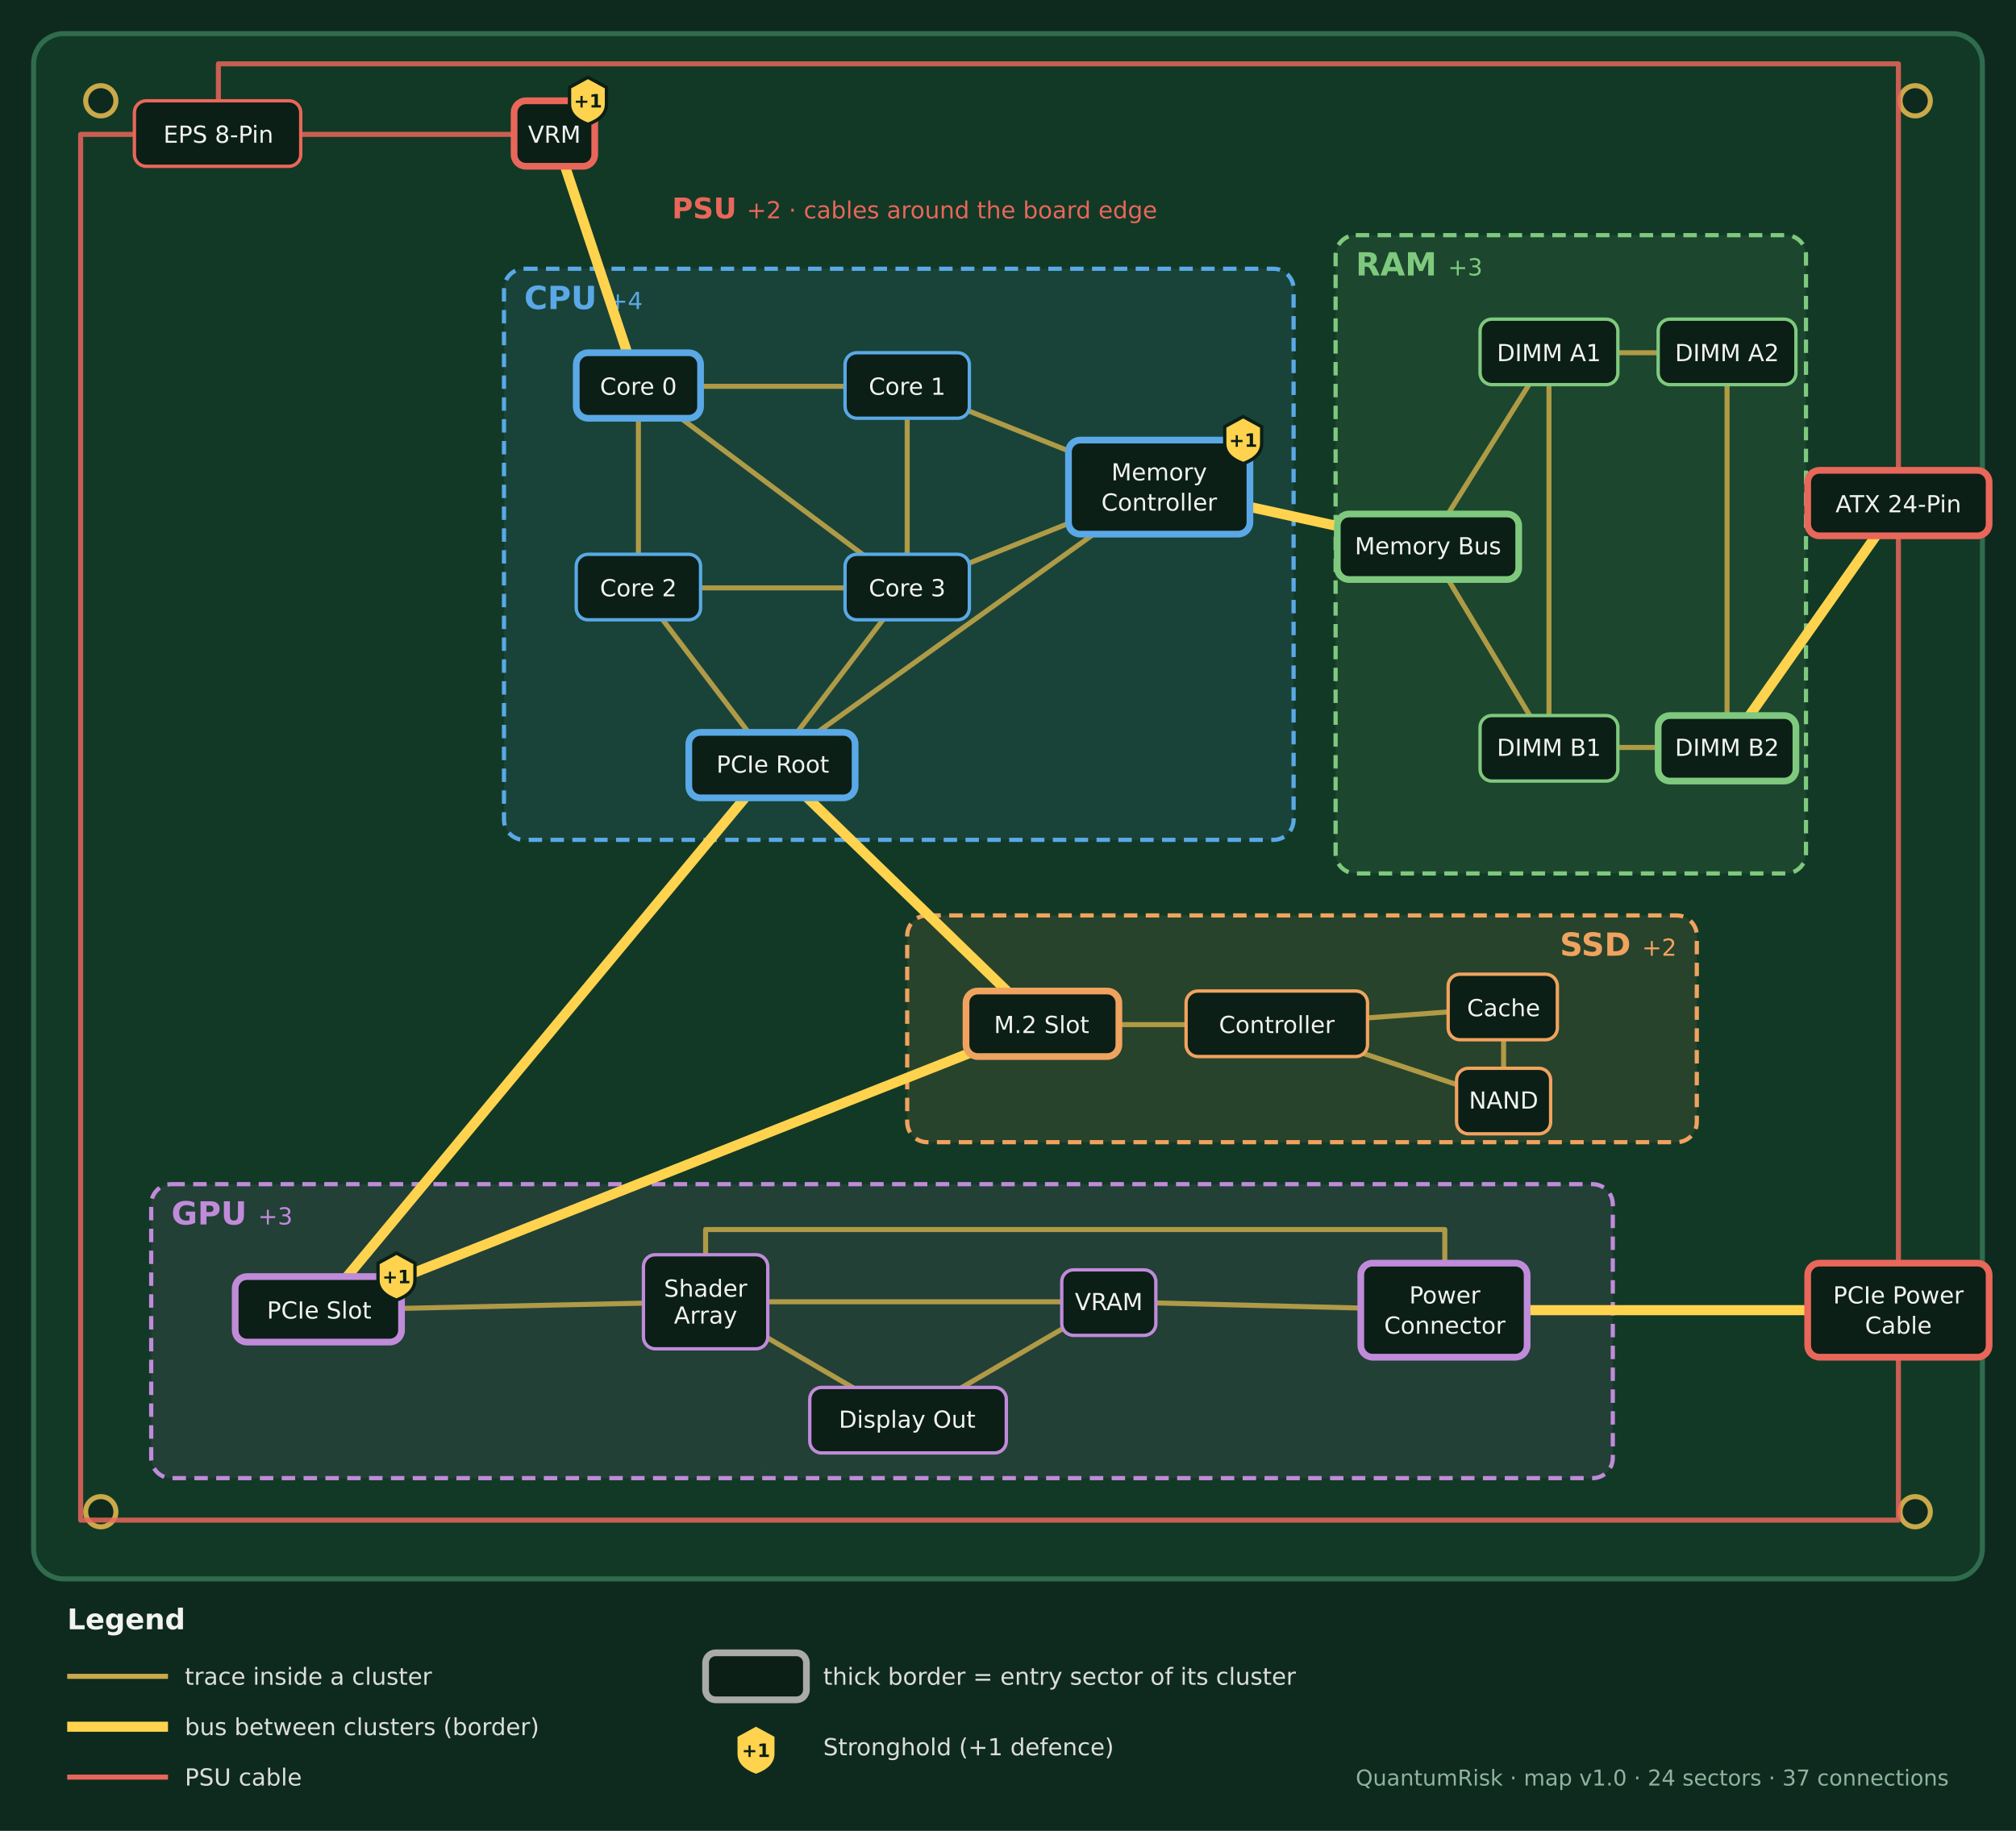
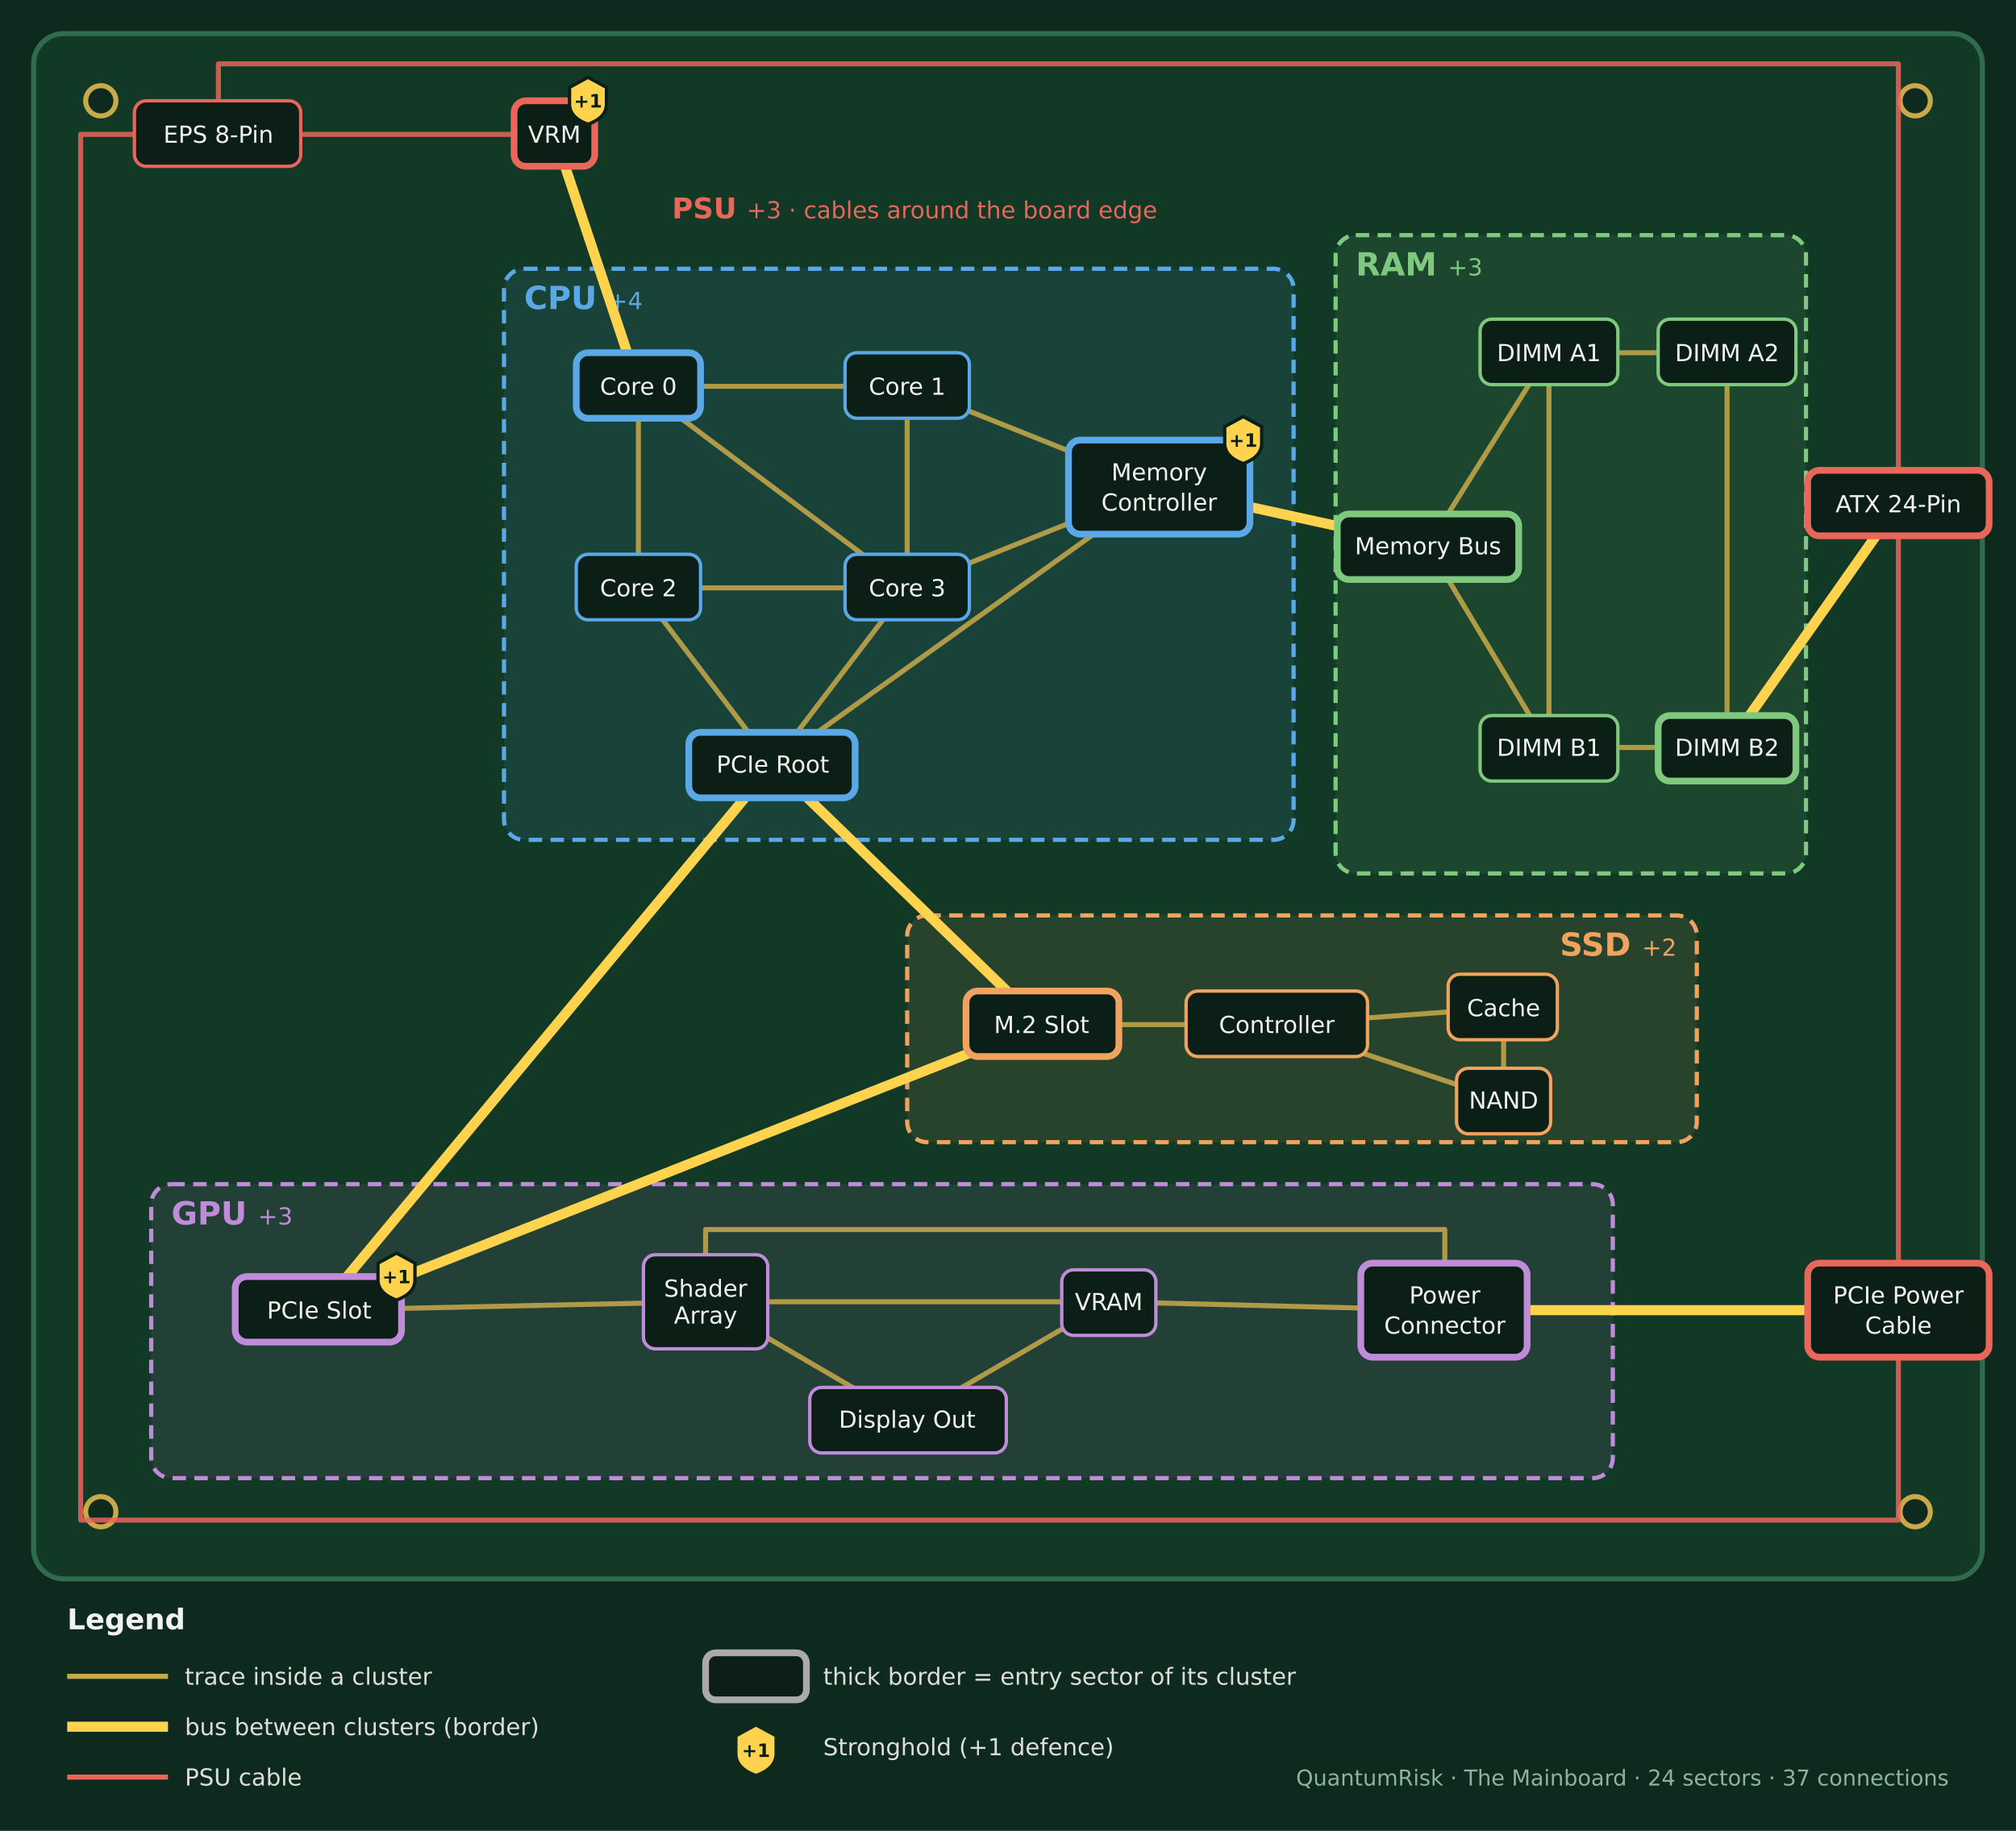
<svg xmlns="http://www.w3.org/2000/svg" viewBox="0 0 1200 1090" width="1200" height="1090" font-family="DejaVu Sans, Arial, sans-serif">
  <rect width="100%" height="100%" fill="#0e2a1f" />
  <rect x="20" y="20" width="1160" height="920" rx="18" fill="#123826" stroke="#2f6b4c" stroke-width="3" />
  <circle cx="60" cy="60" r="9" fill="#0e2a1f" stroke="#c9a94a" stroke-width="3" />
  <circle cx="1140" cy="60" r="9" fill="#0e2a1f" stroke="#c9a94a" stroke-width="3" />
  <circle cx="60" cy="900" r="9" fill="#0e2a1f" stroke="#c9a94a" stroke-width="3" />
  <circle cx="1140" cy="900" r="9" fill="#0e2a1f" stroke="#c9a94a" stroke-width="3" />
  <rect x="300" y="160" width="470" height="340" rx="12" fill="#5aa9e6" fill-opacity="0.10" stroke="#5aa9e6" stroke-width="2.5" stroke-dasharray="8 5" />
  <text x="312" y="184" text-anchor="start" fill="#5aa9e6" font-size="19" font-weight="bold">CPU  <tspan font-size="14" font-weight="normal">+4</tspan>
  </text>
  <rect x="795" y="140" width="280" height="380" rx="12" fill="#7fc97f" fill-opacity="0.10" stroke="#7fc97f" stroke-width="2.5" stroke-dasharray="8 5" />
  <text x="807" y="164" text-anchor="start" fill="#7fc97f" font-size="19" font-weight="bold">RAM  <tspan font-size="14" font-weight="normal">+3</tspan>
  </text>
  <rect x="540" y="545" width="470" height="135" rx="12" fill="#f0a35e" fill-opacity="0.10" stroke="#f0a35e" stroke-width="2.5" stroke-dasharray="8 5" />
  <text x="998" y="569" text-anchor="end" fill="#f0a35e" font-size="19" font-weight="bold">SSD  <tspan font-size="14" font-weight="normal">+2</tspan>
  </text>
  <rect x="90" y="705" width="870" height="175" rx="12" fill="#c08bd9" fill-opacity="0.10" stroke="#c08bd9" stroke-width="2.5" stroke-dasharray="8 5" />
  <text x="102" y="729" text-anchor="start" fill="#c08bd9" font-size="19" font-weight="bold">GPU  <tspan font-size="14" font-weight="normal">+3</tspan>
  </text>
-   <text x="400" y="130" fill="#e8665a" font-size="17" font-weight="bold">PSU  <tspan font-size="14" font-weight="normal">+2 · cables around the board edge</tspan>
+   <text x="400" y="130" fill="#e8665a" font-size="17" font-weight="bold">PSU  <tspan font-size="14" font-weight="normal">+3 · cables around the board edge</tspan>
  </text>
  <polyline points="380,230 540,230" fill="none" stroke="#c9a94a" stroke-width="3" stroke-opacity="0.85" stroke-linejoin="round" />
  <polyline points="380,230 380,350" fill="none" stroke="#c9a94a" stroke-width="3" stroke-opacity="0.85" stroke-linejoin="round" />
  <polyline points="380,230 540,350" fill="none" stroke="#c9a94a" stroke-width="3" stroke-opacity="0.85" stroke-linejoin="round" />
  <polyline points="540,230 540,350" fill="none" stroke="#c9a94a" stroke-width="3" stroke-opacity="0.85" stroke-linejoin="round" />
  <polyline points="380,350 540,350" fill="none" stroke="#c9a94a" stroke-width="3" stroke-opacity="0.85" stroke-linejoin="round" />
  <polyline points="690,290 540,230" fill="none" stroke="#c9a94a" stroke-width="3" stroke-opacity="0.85" stroke-linejoin="round" />
  <polyline points="690,290 540,350" fill="none" stroke="#c9a94a" stroke-width="3" stroke-opacity="0.85" stroke-linejoin="round" />
  <polyline points="460,455 380,350" fill="none" stroke="#c9a94a" stroke-width="3" stroke-opacity="0.85" stroke-linejoin="round" />
  <polyline points="460,455 540,350" fill="none" stroke="#c9a94a" stroke-width="3" stroke-opacity="0.85" stroke-linejoin="round" />
  <polyline points="460,455 690,290" fill="none" stroke="#c9a94a" stroke-width="3" stroke-opacity="0.85" stroke-linejoin="round" />
  <polyline points="850,325 922,210" fill="none" stroke="#c9a94a" stroke-width="3" stroke-opacity="0.85" stroke-linejoin="round" />
  <polyline points="922,210 1028,210" fill="none" stroke="#c9a94a" stroke-width="3" stroke-opacity="0.85" stroke-linejoin="round" />
  <polyline points="1028,210 1028,445" fill="none" stroke="#c9a94a" stroke-width="3" stroke-opacity="0.85" stroke-linejoin="round" />
  <polyline points="1028,445 922,445" fill="none" stroke="#c9a94a" stroke-width="3" stroke-opacity="0.85" stroke-linejoin="round" />
  <polyline points="922,445 850,325" fill="none" stroke="#c9a94a" stroke-width="3" stroke-opacity="0.85" stroke-linejoin="round" />
  <polyline points="922,210 922,445" fill="none" stroke="#c9a94a" stroke-width="3" stroke-opacity="0.85" stroke-linejoin="round" />
  <polyline points="620,610 760,610" fill="none" stroke="#c9a94a" stroke-width="3" stroke-opacity="0.85" stroke-linejoin="round" />
  <polyline points="760,610 895,600" fill="none" stroke="#c9a94a" stroke-width="3" stroke-opacity="0.85" stroke-linejoin="round" />
  <polyline points="760,610 895,655" fill="none" stroke="#c9a94a" stroke-width="3" stroke-opacity="0.85" stroke-linejoin="round" />
  <polyline points="895,600 895,655" fill="none" stroke="#c9a94a" stroke-width="3" stroke-opacity="0.85" stroke-linejoin="round" />
  <polyline points="190,780 420,775" fill="none" stroke="#c9a94a" stroke-width="3" stroke-opacity="0.85" stroke-linejoin="round" />
  <polyline points="860,780 660,775" fill="none" stroke="#c9a94a" stroke-width="3" stroke-opacity="0.85" stroke-linejoin="round" />
  <polyline points="420,755 420,732 860,732 860,760" fill="none" stroke="#c9a94a" stroke-width="3" stroke-opacity="0.85" stroke-linejoin="round" />
  <polyline points="420,775 660,775" fill="none" stroke="#c9a94a" stroke-width="3" stroke-opacity="0.85" stroke-linejoin="round" />
  <polyline points="420,775 540,845" fill="none" stroke="#c9a94a" stroke-width="3" stroke-opacity="0.85" stroke-linejoin="round" />
  <polyline points="660,775 540,845" fill="none" stroke="#c9a94a" stroke-width="3" stroke-opacity="0.85" stroke-linejoin="round" />
  <polyline points="130,80 330,80" fill="none" stroke="#e8665a" stroke-width="3" stroke-opacity="0.85" stroke-linejoin="round" />
  <polyline points="130,80 130,38 1130,38 1130,300" fill="none" stroke="#e8665a" stroke-width="3" stroke-opacity="0.85" stroke-linejoin="round" />
  <polyline points="1130,300 1130,780" fill="none" stroke="#e8665a" stroke-width="3" stroke-opacity="0.85" stroke-linejoin="round" />
  <polyline points="130,80 48,80 48,905 1130,905 1130,780" fill="none" stroke="#e8665a" stroke-width="3" stroke-opacity="0.85" stroke-linejoin="round" />
  <polyline points="330,80 380,230" fill="none" stroke="#ffd34d" stroke-width="6" stroke-linecap="round" />
  <polyline points="690,290 850,325" fill="none" stroke="#ffd34d" stroke-width="6" stroke-linecap="round" />
  <polyline points="460,455 190,780" fill="none" stroke="#ffd34d" stroke-width="6" stroke-linecap="round" />
  <polyline points="460,455 620,610" fill="none" stroke="#ffd34d" stroke-width="6" stroke-linecap="round" />
  <polyline points="190,780 620,610" fill="none" stroke="#ffd34d" stroke-width="6" stroke-linecap="round" />
  <polyline points="1130,300 1028,445" fill="none" stroke="#ffd34d" stroke-width="6" stroke-linecap="round" />
  <polyline points="1130,780 860,780" fill="none" stroke="#ffd34d" stroke-width="6" stroke-linecap="round" />
  <rect x="343" y="210" width="74" height="39" rx="7" fill="#0b1f17" stroke="#5aa9e6" stroke-width="4" />
  <text x="380" y="235" fill="#f2f2f2" font-size="14" text-anchor="middle">Core 0</text>
  <rect x="503" y="210" width="74" height="39" rx="7" fill="#0b1f17" stroke="#5aa9e6" stroke-width="2" />
  <text x="540" y="235" fill="#f2f2f2" font-size="14" text-anchor="middle">Core 1</text>
  <rect x="343" y="330" width="74" height="39" rx="7" fill="#0b1f17" stroke="#5aa9e6" stroke-width="2" />
  <text x="380" y="355" fill="#f2f2f2" font-size="14" text-anchor="middle">Core 2</text>
  <rect x="503" y="330" width="74" height="39" rx="7" fill="#0b1f17" stroke="#5aa9e6" stroke-width="2" />
  <text x="540" y="355" fill="#f2f2f2" font-size="14" text-anchor="middle">Core 3</text>
  <rect x="636" y="262" width="108" height="56" rx="7" fill="#0b1f17" stroke="#5aa9e6" stroke-width="4" />
  <text x="690" y="286" fill="#f2f2f2" font-size="14" text-anchor="middle">Memory</text>
  <text x="690" y="304" fill="#f2f2f2" font-size="14" text-anchor="middle">Controller</text>
  <g transform="translate(740,260)">
    <path d="M0,-12 L11,-6 L11,4 Q11,12 0,16 Q-11,12 -11,4 L-11,-6 Z" fill="#ffd34d" stroke="#0b1f17" stroke-width="2" />
    <text x="0" y="6" font-size="11" font-weight="bold" text-anchor="middle" fill="#0b1f17">+1</text>
  </g>
  <rect x="410" y="436" width="99" height="39" rx="7" fill="#0b1f17" stroke="#5aa9e6" stroke-width="4" />
  <text x="460" y="460" fill="#f2f2f2" font-size="14" text-anchor="middle">PCIe Root</text>
  <rect x="796" y="306" width="108" height="39" rx="7" fill="#0b1f17" stroke="#7fc97f" stroke-width="4" />
  <text x="850" y="330" fill="#f2f2f2" font-size="14" text-anchor="middle">Memory Bus</text>
  <rect x="881" y="190" width="82" height="39" rx="7" fill="#0b1f17" stroke="#7fc97f" stroke-width="2" />
  <text x="922" y="215" fill="#f2f2f2" font-size="14" text-anchor="middle">DIMM A1</text>
  <rect x="987" y="190" width="82" height="39" rx="7" fill="#0b1f17" stroke="#7fc97f" stroke-width="2" />
  <text x="1028" y="215" fill="#f2f2f2" font-size="14" text-anchor="middle">DIMM A2</text>
  <rect x="987" y="426" width="82" height="39" rx="7" fill="#0b1f17" stroke="#7fc97f" stroke-width="4" />
  <text x="1028" y="450" fill="#f2f2f2" font-size="14" text-anchor="middle">DIMM B2</text>
  <rect x="881" y="426" width="82" height="39" rx="7" fill="#0b1f17" stroke="#7fc97f" stroke-width="2" />
  <text x="922" y="450" fill="#f2f2f2" font-size="14" text-anchor="middle">DIMM B1</text>
  <rect x="575" y="590" width="91" height="39" rx="7" fill="#0b1f17" stroke="#f0a35e" stroke-width="4" />
  <text x="620" y="615" fill="#f2f2f2" font-size="14" text-anchor="middle">M.2 Slot</text>
  <rect x="706" y="590" width="108" height="39" rx="7" fill="#0b1f17" stroke="#f0a35e" stroke-width="2" />
  <text x="760" y="615" fill="#f2f2f2" font-size="14" text-anchor="middle">Controller</text>
  <rect x="862" y="580" width="65" height="39" rx="7" fill="#0b1f17" stroke="#f0a35e" stroke-width="2" />
  <text x="895" y="605" fill="#f2f2f2" font-size="14" text-anchor="middle">Cache</text>
  <rect x="867" y="636" width="56" height="39" rx="7" fill="#0b1f17" stroke="#f0a35e" stroke-width="2" />
  <text x="895" y="660" fill="#f2f2f2" font-size="14" text-anchor="middle">NAND</text>
  <rect x="140" y="760" width="99" height="39" rx="7" fill="#0b1f17" stroke="#c08bd9" stroke-width="4" />
  <text x="190" y="785" fill="#f2f2f2" font-size="14" text-anchor="middle">PCIe Slot</text>
  <g transform="translate(236,758)">
    <path d="M0,-12 L11,-6 L11,4 Q11,12 0,16 Q-11,12 -11,4 L-11,-6 Z" fill="#ffd34d" stroke="#0b1f17" stroke-width="2" />
    <text x="0" y="6" font-size="11" font-weight="bold" text-anchor="middle" fill="#0b1f17">+1</text>
  </g>
  <rect x="383" y="747" width="74" height="56" rx="7" fill="#0b1f17" stroke="#c08bd9" stroke-width="2" />
  <text x="420" y="772" fill="#f2f2f2" font-size="14" text-anchor="middle">Shader</text>
  <text x="420" y="788" fill="#f2f2f2" font-size="14" text-anchor="middle">Array</text>
  <rect x="632" y="756" width="56" height="39" rx="7" fill="#0b1f17" stroke="#c08bd9" stroke-width="2" />
  <text x="660" y="780" fill="#f2f2f2" font-size="14" text-anchor="middle">VRAM</text>
  <rect x="482" y="826" width="117" height="39" rx="7" fill="#0b1f17" stroke="#c08bd9" stroke-width="2" />
  <text x="540" y="850" fill="#f2f2f2" font-size="14" text-anchor="middle">Display Out</text>
  <rect x="810" y="752" width="99" height="56" rx="7" fill="#0b1f17" stroke="#c08bd9" stroke-width="4" />
  <text x="860" y="776" fill="#f2f2f2" font-size="14" text-anchor="middle">Power</text>
  <text x="860" y="794" fill="#f2f2f2" font-size="14" text-anchor="middle">Connector</text>
  <rect x="80" y="60" width="99" height="39" rx="7" fill="#0b1f17" stroke="#e8665a" stroke-width="2" />
  <text x="130" y="85" fill="#f2f2f2" font-size="14" text-anchor="middle">EPS 8-Pin</text>
  <rect x="306" y="60" width="48" height="39" rx="7" fill="#0b1f17" stroke="#e8665a" stroke-width="4" />
  <text x="330" y="85" fill="#f2f2f2" font-size="14" text-anchor="middle">VRM</text>
  <g transform="translate(350,58)">
    <path d="M0,-12 L11,-6 L11,4 Q11,12 0,16 Q-11,12 -11,4 L-11,-6 Z" fill="#ffd34d" stroke="#0b1f17" stroke-width="2" />
    <text x="0" y="6" font-size="11" font-weight="bold" text-anchor="middle" fill="#0b1f17">+1</text>
  </g>
  <rect x="1076" y="280" width="108" height="39" rx="7" fill="#0b1f17" stroke="#e8665a" stroke-width="4" />
  <text x="1130" y="305" fill="#f2f2f2" font-size="14" text-anchor="middle">ATX 24-Pin</text>
  <rect x="1076" y="752" width="108" height="56" rx="7" fill="#0b1f17" stroke="#e8665a" stroke-width="4" />
  <text x="1130" y="776" fill="#f2f2f2" font-size="14" text-anchor="middle">PCIe Power</text>
  <text x="1130" y="794" fill="#f2f2f2" font-size="14" text-anchor="middle">Cable</text>
  <text x="40" y="970" fill="#f2f2f2" font-size="17" font-weight="bold">Legend</text>
  <line x1="40" y1="998" x2="100" y2="998" stroke="#c9a94a" stroke-width="3" />
  <text x="110" y="1003" fill="#ddd" font-size="14">trace inside a cluster</text>
  <line x1="40" y1="1028" x2="100" y2="1028" stroke="#ffd34d" stroke-width="6" />
  <text x="110" y="1033" fill="#ddd" font-size="14">bus between clusters (border)</text>
  <line x1="40" y1="1058" x2="100" y2="1058" stroke="#e8665a" stroke-width="3" />
  <text x="110" y="1063" fill="#ddd" font-size="14">PSU cable</text>
  <rect x="420" y="984" width="60" height="28" rx="6" fill="#0b1f17" stroke="#aaa" stroke-width="4" />
  <text x="490" y="1003" fill="#ddd" font-size="14">thick border = entry sector of its cluster</text>
  <g transform="translate(450,1040)">
    <path d="M0,-12 L11,-6 L11,4 Q11,12 0,16 Q-11,12 -11,4 L-11,-6 Z" fill="#ffd34d" />
    <text x="0" y="6" font-size="11" font-weight="bold" text-anchor="middle" fill="#0b1f17">+1</text>
  </g>
  <text x="490" y="1045" fill="#ddd" font-size="14">Stronghold (+1 defence)</text>
-   <text x="1160" y="1063" fill="#8fb39f" font-size="13" text-anchor="end">QuantumRisk · map v1.0 · 24 sectors · 37 connections</text>
+   <text x="1160" y="1063" fill="#8fb39f" font-size="13" text-anchor="end">QuantumRisk · The Mainboard · 24 sectors · 37 connections</text>
</svg>
